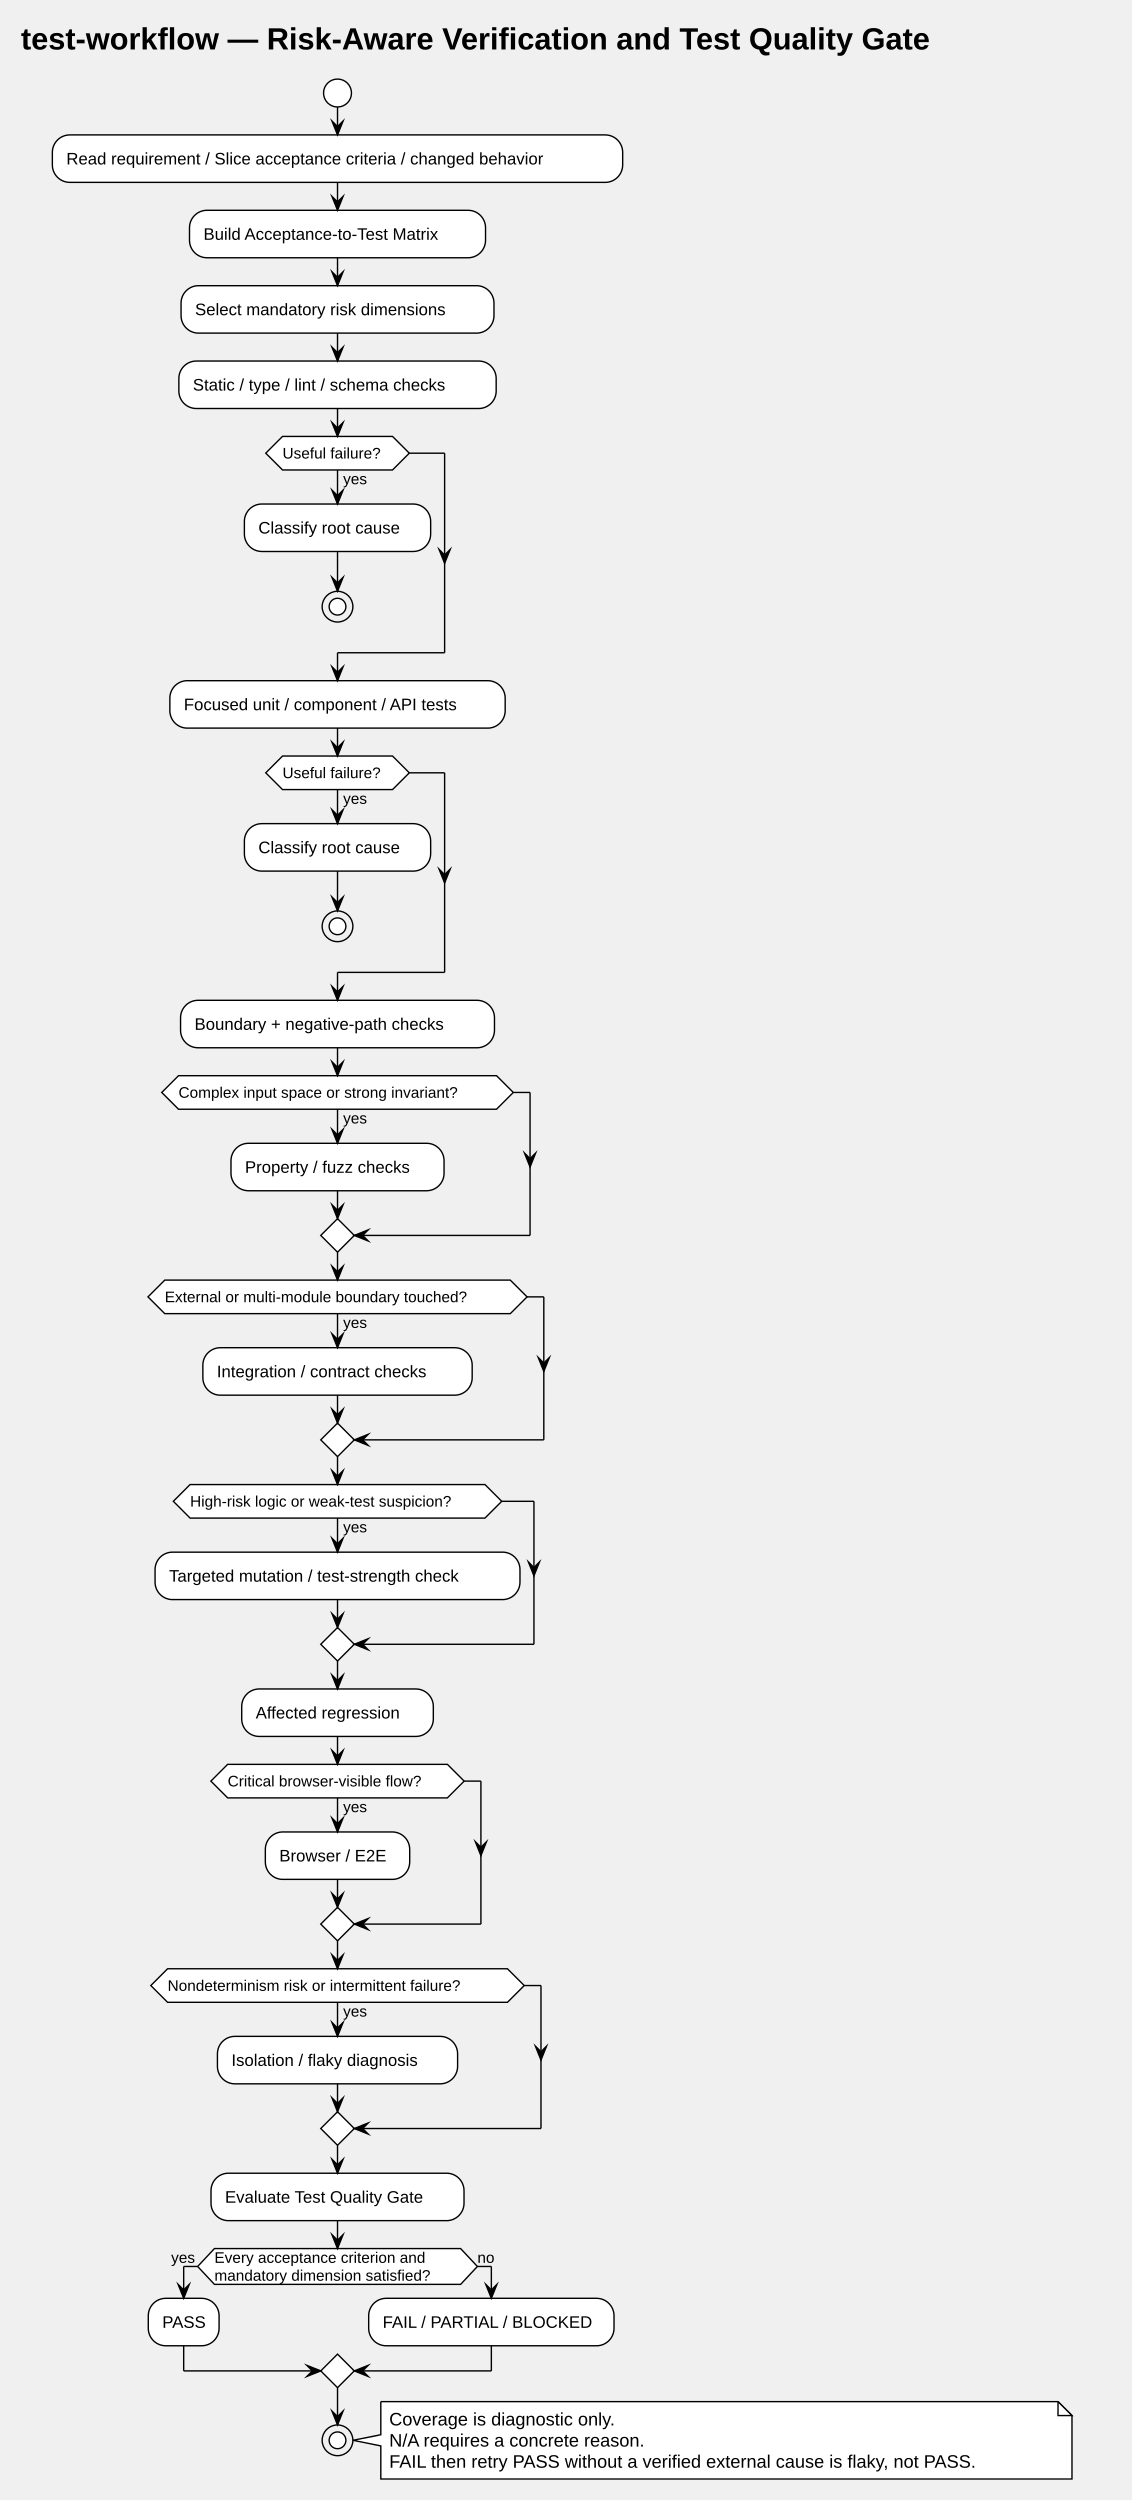
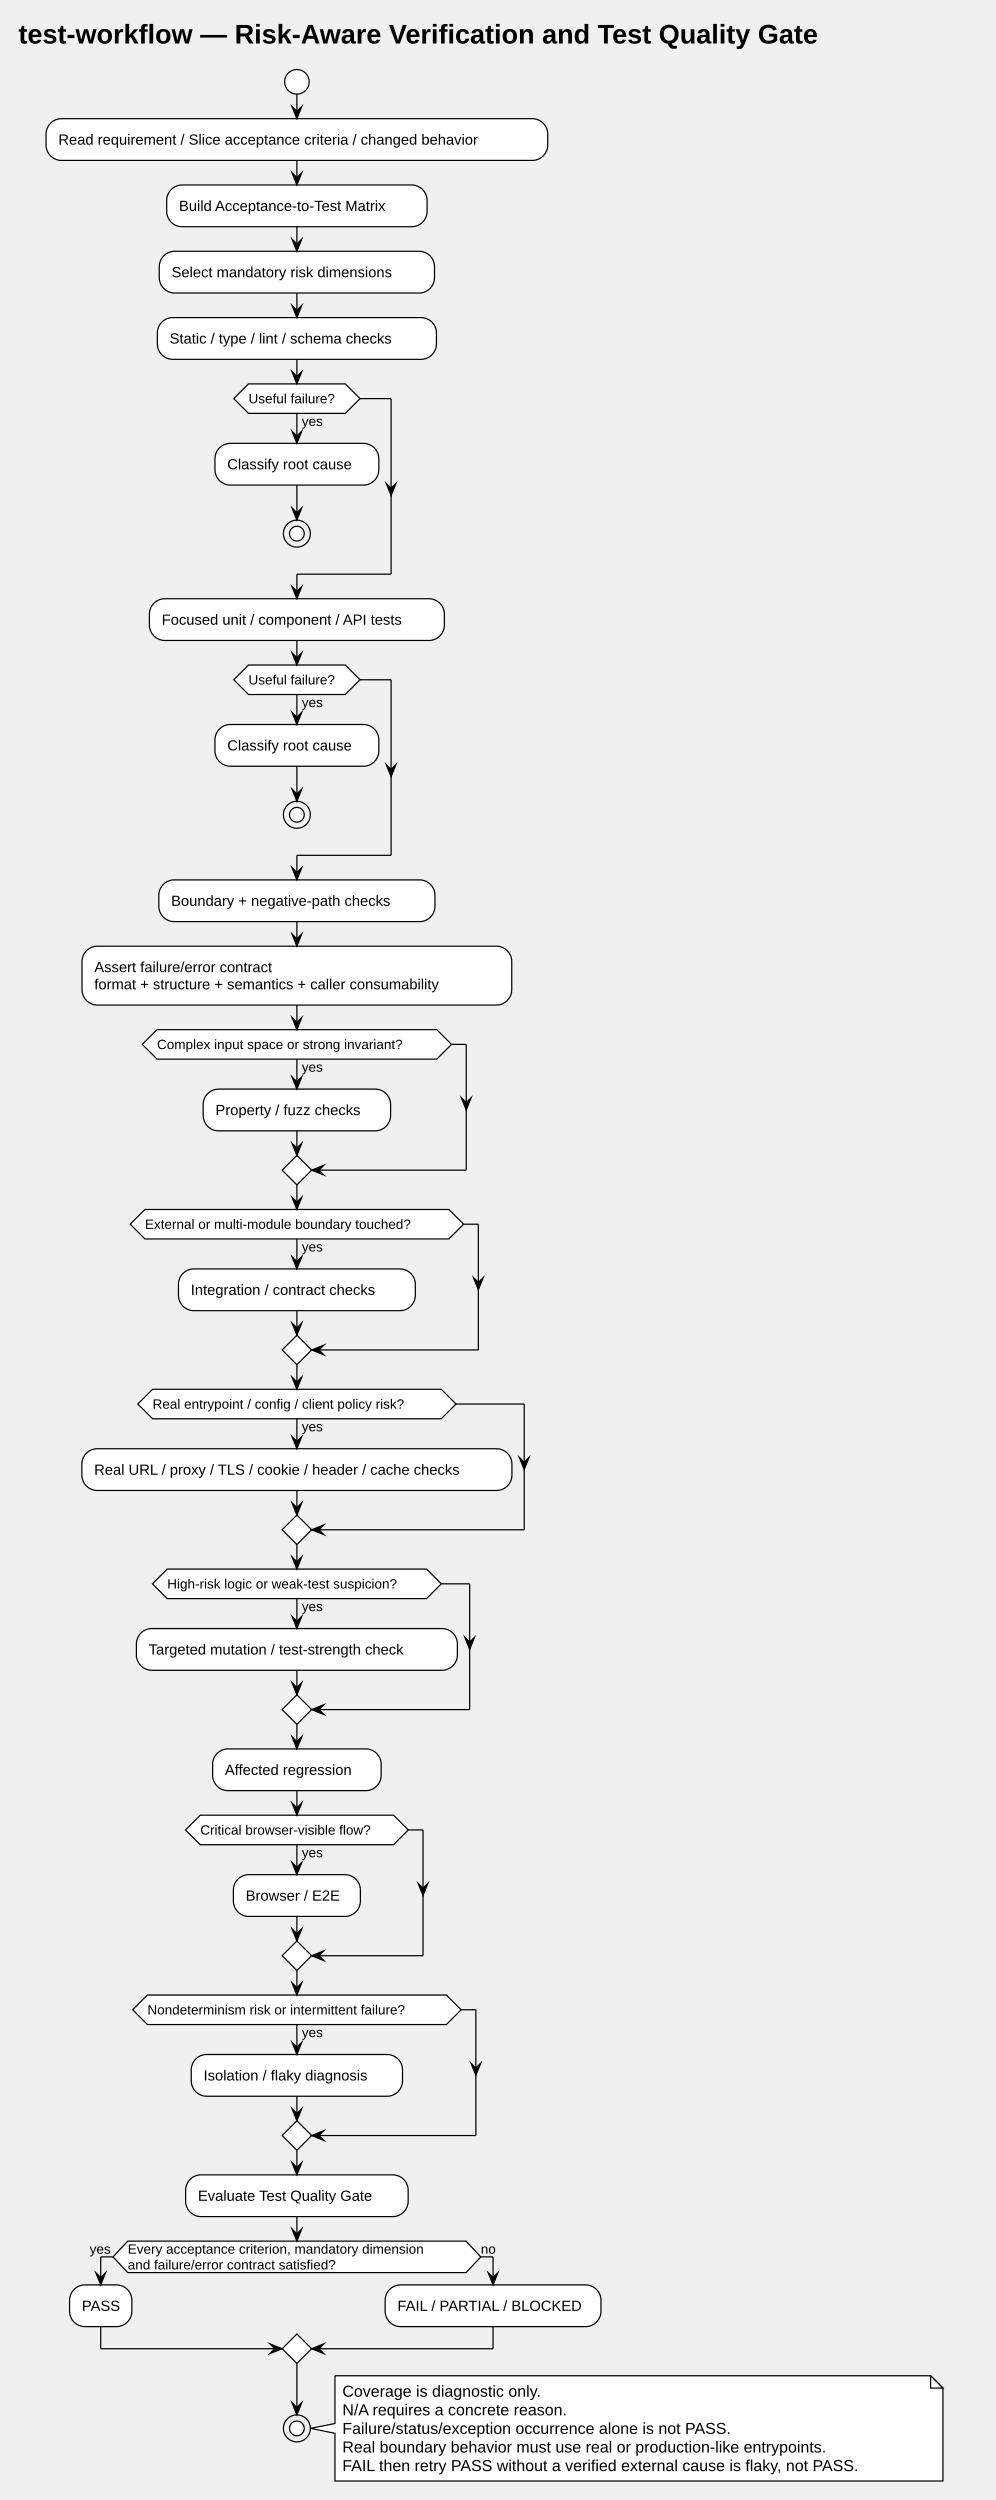
- <svg xmlns="http://www.w3.org/2000/svg" contentStyleType="text/css" data-diagram-type="ACTIVITY" height="1790px" preserveAspectRatio="none" style="width:810px;height:1790px;background:#FFFFFF;" version="1.1" viewBox="0 0 810 1790" width="810px" zoomAndPan="magnify">
+ <svg xmlns="http://www.w3.org/2000/svg" contentStyleType="text/css" data-diagram-type="ACTIVITY" height="2035px" preserveAspectRatio="none" style="width:810px;height:2035px;background:#FFFFFF;" version="1.1" viewBox="0 0 810 2035" width="810px" zoomAndPan="magnify">
  <defs />
  <g>
    <g class="title" data-source-line="5">
      <text fill="#000000" font-family="Arial" font-size="22" font-weight="700" lengthAdjust="spacing" textLength="778.024" x="15" y="35.421">test-workflow — Risk-Aware Verification and Test Quality Gate</text>
    </g>
    <ellipse cx="241.663" cy="66.609" fill="#FFFFFF" rx="10" ry="10" style="stroke:#000000;stroke-width:1;" />
    <rect fill="#FFFFFF" height="33.969" rx="12.5" ry="12.5" style="stroke:#000000;stroke-width:1;" width="408.348" x="37.489" y="96.609" />
    <text fill="#000000" font-family="Arial" font-size="12" lengthAdjust="spacing" textLength="388.348" x="47.489" y="117.748">Read requirement / Slice acceptance criteria / changed behavior</text>
    <rect fill="#FFFFFF" height="33.969" rx="12.5" ry="12.5" style="stroke:#000000;stroke-width:1;" width="211.959" x="135.684" y="150.578" />
    <text fill="#000000" font-family="Arial" font-size="12" lengthAdjust="spacing" textLength="191.959" x="145.684" y="171.717">Build Acceptance-to-Test Matrix</text>
    <rect fill="#FFFFFF" height="33.969" rx="12.5" ry="12.5" style="stroke:#000000;stroke-width:1;" width="224.047" x="129.64" y="204.547" />
    <text fill="#000000" font-family="Arial" font-size="12" lengthAdjust="spacing" textLength="204.047" x="139.64" y="225.685">Select mandatory risk dimensions</text>
    <rect fill="#FFFFFF" height="33.969" rx="12.5" ry="12.5" style="stroke:#000000;stroke-width:1;" width="227.193" x="128.067" y="258.516" />
    <text fill="#000000" font-family="Arial" font-size="12" lengthAdjust="spacing" textLength="207.193" x="138.067" y="279.654">Static / type / lint / schema checks</text>
    <rect fill="#FFFFFF" height="33.969" rx="12.5" ry="12.5" style="stroke:#000000;stroke-width:1;" width="133.373" x="174.977" y="360.887" />
    <text fill="#000000" font-family="Arial" font-size="12" lengthAdjust="spacing" textLength="113.373" x="184.977" y="382.025">Classify root cause</text>
    <ellipse cx="241.663" cy="434.371" fill="none" rx="11" ry="11" style="stroke:#000000;stroke-width:1;" />
    <ellipse cx="241.663" cy="434.371" fill="#FFFFFF" rx="6" ry="6" style="stroke:#000000;stroke-width:1;" />
    <polygon fill="#FFFFFF" points="202.277,312.484,281.05,312.484,293.05,324.484,281.05,336.484,202.277,336.484,190.277,324.484,202.277,312.484" style="stroke:#000000;stroke-width:1;stroke-linejoin:miter;stroke-miterlimit:10;" />
    <text fill="#000000" font-family="Arial" font-size="11" lengthAdjust="spacing" textLength="19.008" x="245.663" y="346.695">yes</text>
    <text fill="#000000" font-family="Arial" font-size="11" lengthAdjust="spacing" textLength="78.772" x="202.277" y="328.293">Useful failure?</text>
    <rect fill="#FFFFFF" height="33.969" rx="12.5" ry="12.5" style="stroke:#000000;stroke-width:1;" width="240.09" x="121.618" y="487.371" />
    <text fill="#000000" font-family="Arial" font-size="12" lengthAdjust="spacing" textLength="220.09" x="131.618" y="508.51">Focused unit / component / API tests</text>
    <rect fill="#FFFFFF" height="33.969" rx="12.5" ry="12.5" style="stroke:#000000;stroke-width:1;" width="133.373" x="174.977" y="589.742" />
    <text fill="#000000" font-family="Arial" font-size="12" lengthAdjust="spacing" textLength="113.373" x="184.977" y="610.881">Classify root cause</text>
    <ellipse cx="241.663" cy="663.227" fill="none" rx="11" ry="11" style="stroke:#000000;stroke-width:1;" />
    <ellipse cx="241.663" cy="663.227" fill="#FFFFFF" rx="6" ry="6" style="stroke:#000000;stroke-width:1;" />
    <polygon fill="#FFFFFF" points="202.277,541.34,281.05,541.34,293.05,553.34,281.05,565.34,202.277,565.34,190.277,553.34,202.277,541.34" style="stroke:#000000;stroke-width:1;stroke-linejoin:miter;stroke-miterlimit:10;" />
    <text fill="#000000" font-family="Arial" font-size="11" lengthAdjust="spacing" textLength="19.008" x="245.663" y="575.55">yes</text>
    <text fill="#000000" font-family="Arial" font-size="11" lengthAdjust="spacing" textLength="78.772" x="202.277" y="557.148">Useful failure?</text>
    <rect fill="#FFFFFF" height="33.969" rx="12.5" ry="12.5" style="stroke:#000000;stroke-width:1;" width="224.768" x="129.28" y="716.227" />
    <text fill="#000000" font-family="Arial" font-size="12" lengthAdjust="spacing" textLength="204.768" x="139.28" y="737.365">Boundary + negative-path checks</text>
-     <rect fill="#FFFFFF" height="33.969" rx="12.5" ry="12.5" style="stroke:#000000;stroke-width:1;" width="152.551" x="165.388" y="818.598" />
-     <text fill="#000000" font-family="Arial" font-size="12" lengthAdjust="spacing" textLength="132.551" x="175.388" y="839.736">Property / fuzz checks</text>
-     <polygon fill="#FFFFFF" points="127.807,770.195,355.52,770.195,367.52,782.195,355.52,794.195,127.807,794.195,115.807,782.195,127.807,770.195" style="stroke:#000000;stroke-width:1;stroke-linejoin:miter;stroke-miterlimit:10;" />
-     <text fill="#000000" font-family="Arial" font-size="11" lengthAdjust="spacing" textLength="19.008" x="245.663" y="804.406">yes</text>
-     <text fill="#000000" font-family="Arial" font-size="11" lengthAdjust="spacing" textLength="227.713" x="127.807" y="786.003">Complex input space or strong invariant?</text>
-     <polygon fill="#FFFFFF" points="241.663,872.566,253.663,884.566,241.663,896.566,229.663,884.566,241.663,872.566" style="stroke:#000000;stroke-width:1;stroke-linejoin:miter;stroke-miterlimit:10;" />
-     <rect fill="#FFFFFF" height="33.969" rx="12.5" ry="12.5" style="stroke:#000000;stroke-width:1;" width="192.834" x="145.246" y="964.969" />
-     <text fill="#000000" font-family="Arial" font-size="12" lengthAdjust="spacing" textLength="172.834" x="155.246" y="986.107">Integration / contract checks</text>
-     <polygon fill="#FFFFFF" points="117.959,916.566,365.368,916.566,377.368,928.566,365.368,940.566,117.959,940.566,105.959,928.566,117.959,916.566" style="stroke:#000000;stroke-width:1;stroke-linejoin:miter;stroke-miterlimit:10;" />
-     <text fill="#000000" font-family="Arial" font-size="11" lengthAdjust="spacing" textLength="19.008" x="245.663" y="950.777">yes</text>
-     <text fill="#000000" font-family="Arial" font-size="11" lengthAdjust="spacing" textLength="247.409" x="117.959" y="932.375">External or multi-module boundary touched?</text>
-     <polygon fill="#FFFFFF" points="241.663,1018.938,253.663,1030.938,241.663,1042.938,229.663,1030.938,241.663,1018.938" style="stroke:#000000;stroke-width:1;stroke-linejoin:miter;stroke-miterlimit:10;" />
-     <rect fill="#FFFFFF" height="33.969" rx="12.5" ry="12.5" style="stroke:#000000;stroke-width:1;" width="261.277" x="111.025" y="1111.34" />
-     <text fill="#000000" font-family="Arial" font-size="12" lengthAdjust="spacing" textLength="241.277" x="121.025" y="1132.478">Targeted mutation / test-strength check</text>
-     <polygon fill="#FFFFFF" points="136.1,1062.938,347.227,1062.938,359.227,1074.938,347.227,1086.938,136.1,1086.938,124.1,1074.938,136.1,1062.938" style="stroke:#000000;stroke-width:1;stroke-linejoin:miter;stroke-miterlimit:10;" />
-     <text fill="#000000" font-family="Arial" font-size="11" lengthAdjust="spacing" textLength="19.008" x="245.663" y="1097.148">yes</text>
-     <text fill="#000000" font-family="Arial" font-size="11" lengthAdjust="spacing" textLength="211.127" x="136.1" y="1078.746">High-risk logic or weak-test suspicion?</text>
-     <polygon fill="#FFFFFF" points="241.663,1165.309,253.663,1177.309,241.663,1189.309,229.663,1177.309,241.663,1165.309" style="stroke:#000000;stroke-width:1;stroke-linejoin:miter;stroke-miterlimit:10;" />
-     <rect fill="#FFFFFF" height="33.969" rx="12.5" ry="12.5" style="stroke:#000000;stroke-width:1;" width="137.193" x="173.067" y="1209.309" />
-     <text fill="#000000" font-family="Arial" font-size="12" lengthAdjust="spacing" textLength="117.193" x="183.067" y="1230.447">Affected regression</text>
-     <rect fill="#FFFFFF" height="33.969" rx="12.5" ry="12.5" style="stroke:#000000;stroke-width:1;" width="103.361" x="189.983" y="1311.68" />
-     <text fill="#000000" font-family="Arial" font-size="12" lengthAdjust="spacing" textLength="83.361" x="199.983" y="1332.818">Browser / E2E</text>
-     <polygon fill="#FFFFFF" points="162.993,1263.277,320.334,1263.277,332.334,1275.277,320.334,1287.277,162.993,1287.277,150.993,1275.277,162.993,1263.277" style="stroke:#000000;stroke-width:1;stroke-linejoin:miter;stroke-miterlimit:10;" />
-     <text fill="#000000" font-family="Arial" font-size="11" lengthAdjust="spacing" textLength="19.008" x="245.663" y="1297.488">yes</text>
-     <text fill="#000000" font-family="Arial" font-size="11" lengthAdjust="spacing" textLength="157.341" x="162.993" y="1279.085">Critical browser-visible flow?</text>
-     <polygon fill="#FFFFFF" points="241.663,1365.648,253.663,1377.648,241.663,1389.648,229.663,1377.648,241.663,1365.648" style="stroke:#000000;stroke-width:1;stroke-linejoin:miter;stroke-miterlimit:10;" />
-     <rect fill="#FFFFFF" height="33.969" rx="12.5" ry="12.5" style="stroke:#000000;stroke-width:1;" width="171.963" x="155.682" y="1458.051" />
-     <text fill="#000000" font-family="Arial" font-size="12" lengthAdjust="spacing" textLength="151.963" x="165.682" y="1479.189">Isolation / flaky diagnosis</text>
-     <polygon fill="#FFFFFF" points="119.987,1409.648,363.34,1409.648,375.34,1421.648,363.34,1433.648,119.987,1433.648,107.987,1421.648,119.987,1409.648" style="stroke:#000000;stroke-width:1;stroke-linejoin:miter;stroke-miterlimit:10;" />
-     <text fill="#000000" font-family="Arial" font-size="11" lengthAdjust="spacing" textLength="19.008" x="245.663" y="1443.859">yes</text>
-     <text fill="#000000" font-family="Arial" font-size="11" lengthAdjust="spacing" textLength="243.353" x="119.987" y="1425.457">Nondeterminism risk or intermittent failure?</text>
-     <polygon fill="#FFFFFF" points="241.663,1512.02,253.663,1524.02,241.663,1536.02,229.663,1524.02,241.663,1512.02" style="stroke:#000000;stroke-width:1;stroke-linejoin:miter;stroke-miterlimit:10;" />
-     <rect fill="#FFFFFF" height="33.969" rx="12.5" ry="12.5" style="stroke:#000000;stroke-width:1;" width="181.15" x="151.088" y="1556.02" />
-     <text fill="#000000" font-family="Arial" font-size="12" lengthAdjust="spacing" textLength="161.15" x="161.088" y="1577.158">Evaluate Test Quality Gate</text>
-     <polygon fill="#FFFFFF" points="153.518,1609.988,329.808,1609.988,341.808,1622.793,329.808,1635.598,153.518,1635.598,141.518,1622.793,153.518,1609.988" style="stroke:#000000;stroke-width:1;stroke-linejoin:miter;stroke-miterlimit:10;" />
-     <text fill="#000000" font-family="Arial" font-size="11" lengthAdjust="spacing" textLength="171.859" x="153.518" y="1620.199">Every acceptance criterion and</text>
-     <text fill="#000000" font-family="Arial" font-size="11" lengthAdjust="spacing" textLength="176.29" x="153.518" y="1633.003">mandatory dimension satisfied?</text>
-     <text fill="#000000" font-family="Arial" font-size="11" lengthAdjust="spacing" textLength="19.008" x="122.51" y="1620.199">yes</text>
-     <text fill="#000000" font-family="Arial" font-size="11" lengthAdjust="spacing" textLength="13.702" x="341.808" y="1620.199">no</text>
-     <rect fill="#FFFFFF" height="33.969" rx="12.5" ry="12.5" style="stroke:#000000;stroke-width:1;" width="50.68" x="106.178" y="1645.598" />
-     <text fill="#000000" font-family="Arial" font-size="12" lengthAdjust="spacing" textLength="30.68" x="116.178" y="1666.736">PASS</text>
-     <rect fill="#FFFFFF" height="33.969" rx="12.5" ry="12.5" style="stroke:#000000;stroke-width:1;" width="175.66" x="263.978" y="1645.598" />
-     <text fill="#000000" font-family="Arial" font-size="12" lengthAdjust="spacing" textLength="155.66" x="273.978" y="1666.736">FAIL / PARTIAL / BLOCKED</text>
-     <polygon fill="#FFFFFF" points="241.663,1685.566,253.663,1697.566,241.663,1709.566,229.663,1697.566,241.663,1685.566" style="stroke:#000000;stroke-width:1;stroke-linejoin:miter;stroke-miterlimit:10;" />
-     <path d="M272.663,1719.566 L272.663,1743.266 L252.663,1747.266 L272.663,1751.266 L272.663,1774.965 A0,0 0 0 0 272.663,1774.965 L767.535,1774.965 A0,0 0 0 0 767.535,1774.965 L767.535,1729.566 L757.535,1719.566 L272.663,1719.566 A0,0 0 0 0 272.663,1719.566" fill="#FFFFFF" style="stroke:#000000;stroke-width:1;" />
-     <path d="M757.535,1719.566 L757.535,1729.566 L767.535,1729.566 L757.535,1719.566" fill="#FFFFFF" style="stroke:#000000;stroke-width:1;" />
-     <text fill="#000000" font-family="Arial" font-size="13" lengthAdjust="spacing" textLength="183.6" x="278.663" y="1736.633">Coverage is diagnostic only.</text>
-     <text fill="#000000" font-family="Arial" font-size="13" lengthAdjust="spacing" textLength="206.388" x="278.663" y="1751.766">N/A requires a concrete reason.</text>
-     <text fill="#000000" font-family="Arial" font-size="13" lengthAdjust="spacing" textLength="473.872" x="278.663" y="1766.899">FAIL then retry PASS without a verified external cause is flaky, not PASS.</text>
-     <ellipse cx="241.663" cy="1747.266" fill="none" rx="11" ry="11" style="stroke:#000000;stroke-width:1;" />
-     <ellipse cx="241.663" cy="1747.266" fill="#FFFFFF" rx="6" ry="6" style="stroke:#000000;stroke-width:1;" />
+     <rect fill="#FFFFFF" height="47.938" rx="12.5" ry="12.5" style="stroke:#000000;stroke-width:1;" width="349.812" x="66.757" y="770.195" />
+     <text fill="#000000" font-family="Arial" font-size="12" lengthAdjust="spacing" textLength="166.94" x="76.757" y="791.334">Assert failure/error contract</text>
+     <text fill="#000000" font-family="Arial" font-size="12" lengthAdjust="spacing" textLength="329.812" x="76.757" y="805.303">format + structure + semantics + caller consumability</text>
+     <rect fill="#FFFFFF" height="33.969" rx="12.5" ry="12.5" style="stroke:#000000;stroke-width:1;" width="152.551" x="165.388" y="886.535" />
+     <text fill="#000000" font-family="Arial" font-size="12" lengthAdjust="spacing" textLength="132.551" x="175.388" y="907.674">Property / fuzz checks</text>
+     <polygon fill="#FFFFFF" points="127.807,838.133,355.52,838.133,367.52,850.133,355.52,862.133,127.807,862.133,115.807,850.133,127.807,838.133" style="stroke:#000000;stroke-width:1;stroke-linejoin:miter;stroke-miterlimit:10;" />
+     <text fill="#000000" font-family="Arial" font-size="11" lengthAdjust="spacing" textLength="19.008" x="245.663" y="872.343">yes</text>
+     <text fill="#000000" font-family="Arial" font-size="11" lengthAdjust="spacing" textLength="227.713" x="127.807" y="853.941">Complex input space or strong invariant?</text>
+     <polygon fill="#FFFFFF" points="241.663,940.504,253.663,952.504,241.663,964.504,229.663,952.504,241.663,940.504" style="stroke:#000000;stroke-width:1;stroke-linejoin:miter;stroke-miterlimit:10;" />
+     <rect fill="#FFFFFF" height="33.969" rx="12.5" ry="12.5" style="stroke:#000000;stroke-width:1;" width="192.834" x="145.246" y="1032.906" />
+     <text fill="#000000" font-family="Arial" font-size="12" lengthAdjust="spacing" textLength="172.834" x="155.246" y="1054.045">Integration / contract checks</text>
+     <polygon fill="#FFFFFF" points="117.959,984.504,365.368,984.504,377.368,996.504,365.368,1008.504,117.959,1008.504,105.959,996.504,117.959,984.504" style="stroke:#000000;stroke-width:1;stroke-linejoin:miter;stroke-miterlimit:10;" />
+     <text fill="#000000" font-family="Arial" font-size="11" lengthAdjust="spacing" textLength="19.008" x="245.663" y="1018.714">yes</text>
+     <text fill="#000000" font-family="Arial" font-size="11" lengthAdjust="spacing" textLength="247.409" x="117.959" y="1000.312">External or multi-module boundary touched?</text>
+     <polygon fill="#FFFFFF" points="241.663,1086.875,253.663,1098.875,241.663,1110.875,229.663,1098.875,241.663,1086.875" style="stroke:#000000;stroke-width:1;stroke-linejoin:miter;stroke-miterlimit:10;" />
+     <rect fill="#FFFFFF" height="33.969" rx="12.5" ry="12.5" style="stroke:#000000;stroke-width:1;" width="350.076" x="66.625" y="1179.277" />
+     <text fill="#000000" font-family="Arial" font-size="12" lengthAdjust="spacing" textLength="330.076" x="76.625" y="1200.416">Real URL / proxy / TLS / cookie / header / cache checks</text>
+     <polygon fill="#FFFFFF" points="124.16,1130.875,359.167,1130.875,371.167,1142.875,359.167,1154.875,124.16,1154.875,112.16,1142.875,124.16,1130.875" style="stroke:#000000;stroke-width:1;stroke-linejoin:miter;stroke-miterlimit:10;" />
+     <text fill="#000000" font-family="Arial" font-size="11" lengthAdjust="spacing" textLength="19.008" x="245.663" y="1165.085">yes</text>
+     <text fill="#000000" font-family="Arial" font-size="11" lengthAdjust="spacing" textLength="235.007" x="124.16" y="1146.683">Real entrypoint / config / client policy risk?</text>
+     <polygon fill="#FFFFFF" points="241.663,1233.246,253.663,1245.246,241.663,1257.246,229.663,1245.246,241.663,1233.246" style="stroke:#000000;stroke-width:1;stroke-linejoin:miter;stroke-miterlimit:10;" />
+     <rect fill="#FFFFFF" height="33.969" rx="12.5" ry="12.5" style="stroke:#000000;stroke-width:1;" width="261.277" x="111.025" y="1325.648" />
+     <text fill="#000000" font-family="Arial" font-size="12" lengthAdjust="spacing" textLength="241.277" x="121.025" y="1346.787">Targeted mutation / test-strength check</text>
+     <polygon fill="#FFFFFF" points="136.1,1277.246,347.227,1277.246,359.227,1289.246,347.227,1301.246,136.1,1301.246,124.1,1289.246,136.1,1277.246" style="stroke:#000000;stroke-width:1;stroke-linejoin:miter;stroke-miterlimit:10;" />
+     <text fill="#000000" font-family="Arial" font-size="11" lengthAdjust="spacing" textLength="19.008" x="245.663" y="1311.457">yes</text>
+     <text fill="#000000" font-family="Arial" font-size="11" lengthAdjust="spacing" textLength="211.127" x="136.1" y="1293.054">High-risk logic or weak-test suspicion?</text>
+     <polygon fill="#FFFFFF" points="241.663,1379.617,253.663,1391.617,241.663,1403.617,229.663,1391.617,241.663,1379.617" style="stroke:#000000;stroke-width:1;stroke-linejoin:miter;stroke-miterlimit:10;" />
+     <rect fill="#FFFFFF" height="33.969" rx="12.5" ry="12.5" style="stroke:#000000;stroke-width:1;" width="137.193" x="173.067" y="1423.617" />
+     <text fill="#000000" font-family="Arial" font-size="12" lengthAdjust="spacing" textLength="117.193" x="183.067" y="1444.756">Affected regression</text>
+     <rect fill="#FFFFFF" height="33.969" rx="12.5" ry="12.5" style="stroke:#000000;stroke-width:1;" width="103.361" x="189.983" y="1525.988" />
+     <text fill="#000000" font-family="Arial" font-size="12" lengthAdjust="spacing" textLength="83.361" x="199.983" y="1547.127">Browser / E2E</text>
+     <polygon fill="#FFFFFF" points="162.993,1477.586,320.334,1477.586,332.334,1489.586,320.334,1501.586,162.993,1501.586,150.993,1489.586,162.993,1477.586" style="stroke:#000000;stroke-width:1;stroke-linejoin:miter;stroke-miterlimit:10;" />
+     <text fill="#000000" font-family="Arial" font-size="11" lengthAdjust="spacing" textLength="19.008" x="245.663" y="1511.796">yes</text>
+     <text fill="#000000" font-family="Arial" font-size="11" lengthAdjust="spacing" textLength="157.341" x="162.993" y="1493.394">Critical browser-visible flow?</text>
+     <polygon fill="#FFFFFF" points="241.663,1579.957,253.663,1591.957,241.663,1603.957,229.663,1591.957,241.663,1579.957" style="stroke:#000000;stroke-width:1;stroke-linejoin:miter;stroke-miterlimit:10;" />
+     <rect fill="#FFFFFF" height="33.969" rx="12.5" ry="12.5" style="stroke:#000000;stroke-width:1;" width="171.963" x="155.682" y="1672.359" />
+     <text fill="#000000" font-family="Arial" font-size="12" lengthAdjust="spacing" textLength="151.963" x="165.682" y="1693.498">Isolation / flaky diagnosis</text>
+     <polygon fill="#FFFFFF" points="119.987,1623.957,363.34,1623.957,375.34,1635.957,363.34,1647.957,119.987,1647.957,107.987,1635.957,119.987,1623.957" style="stroke:#000000;stroke-width:1;stroke-linejoin:miter;stroke-miterlimit:10;" />
+     <text fill="#000000" font-family="Arial" font-size="11" lengthAdjust="spacing" textLength="19.008" x="245.663" y="1658.168">yes</text>
+     <text fill="#000000" font-family="Arial" font-size="11" lengthAdjust="spacing" textLength="243.353" x="119.987" y="1639.765">Nondeterminism risk or intermittent failure?</text>
+     <polygon fill="#FFFFFF" points="241.663,1726.328,253.663,1738.328,241.663,1750.328,229.663,1738.328,241.663,1726.328" style="stroke:#000000;stroke-width:1;stroke-linejoin:miter;stroke-miterlimit:10;" />
+     <rect fill="#FFFFFF" height="33.969" rx="12.5" ry="12.5" style="stroke:#000000;stroke-width:1;" width="181.15" x="151.088" y="1770.328" />
+     <text fill="#000000" font-family="Arial" font-size="12" lengthAdjust="spacing" textLength="161.15" x="161.088" y="1791.467">Evaluate Test Quality Gate</text>
+     <polygon fill="#FFFFFF" points="103.981,1824.297,379.346,1824.297,391.346,1837.102,379.346,1849.906,103.981,1849.906,91.981,1837.102,103.981,1824.297" style="stroke:#000000;stroke-width:1;stroke-linejoin:miter;stroke-miterlimit:10;" />
+     <text fill="#000000" font-family="Arial" font-size="11" lengthAdjust="spacing" textLength="275.365" x="103.981" y="1834.507">Every acceptance criterion, mandatory dimension</text>
+     <text fill="#000000" font-family="Arial" font-size="11" lengthAdjust="spacing" textLength="194.718" x="103.981" y="1847.312">and failure/error contract satisfied?</text>
+     <text fill="#000000" font-family="Arial" font-size="11" lengthAdjust="spacing" textLength="19.008" x="72.972" y="1834.507">yes</text>
+     <text fill="#000000" font-family="Arial" font-size="11" lengthAdjust="spacing" textLength="13.702" x="391.346" y="1834.507">no</text>
+     <rect fill="#FFFFFF" height="33.969" rx="12.5" ry="12.5" style="stroke:#000000;stroke-width:1;" width="50.68" x="56.641" y="1859.906" />
+     <text fill="#000000" font-family="Arial" font-size="12" lengthAdjust="spacing" textLength="30.68" x="66.641" y="1881.045">PASS</text>
+     <rect fill="#FFFFFF" height="33.969" rx="12.5" ry="12.5" style="stroke:#000000;stroke-width:1;" width="175.66" x="313.516" y="1859.906" />
+     <text fill="#000000" font-family="Arial" font-size="12" lengthAdjust="spacing" textLength="155.66" x="323.516" y="1881.045">FAIL / PARTIAL / BLOCKED</text>
+     <polygon fill="#FFFFFF" points="241.663,1899.875,253.663,1911.875,241.663,1923.875,229.663,1911.875,241.663,1899.875" style="stroke:#000000;stroke-width:1;stroke-linejoin:miter;stroke-miterlimit:10;" />
+     <path d="M272.663,1933.875 L272.663,1972.707 L252.663,1976.707 L272.663,1980.707 L272.663,2019.539 A0,0 0 0 0 272.663,2019.539 L767.535,2019.539 A0,0 0 0 0 767.535,2019.539 L767.535,1943.875 L757.535,1933.875 L272.663,1933.875 A0,0 0 0 0 272.663,1933.875" fill="#FFFFFF" style="stroke:#000000;stroke-width:1;" />
+     <path d="M757.535,1933.875 L757.535,1943.875 L767.535,1943.875 L757.535,1933.875" fill="#FFFFFF" style="stroke:#000000;stroke-width:1;" />
+     <text fill="#000000" font-family="Arial" font-size="13" lengthAdjust="spacing" textLength="183.6" x="278.663" y="1950.942">Coverage is diagnostic only.</text>
+     <text fill="#000000" font-family="Arial" font-size="13" lengthAdjust="spacing" textLength="206.388" x="278.663" y="1966.075">N/A requires a concrete reason.</text>
+     <text fill="#000000" font-family="Arial" font-size="13" lengthAdjust="spacing" textLength="354.98" x="278.663" y="1981.207">Failure/status/exception occurrence alone is not PASS.</text>
+     <text fill="#000000" font-family="Arial" font-size="13" lengthAdjust="spacing" textLength="450.633" x="278.663" y="1996.34">Real boundary behavior must use real or production-like entrypoints.</text>
+     <text fill="#000000" font-family="Arial" font-size="13" lengthAdjust="spacing" textLength="473.872" x="278.663" y="2011.473">FAIL then retry PASS without a verified external cause is flaky, not PASS.</text>
+     <ellipse cx="241.663" cy="1976.707" fill="none" rx="11" ry="11" style="stroke:#000000;stroke-width:1;" />
+     <ellipse cx="241.663" cy="1976.707" fill="#FFFFFF" rx="6" ry="6" style="stroke:#000000;stroke-width:1;" />
    <line style="stroke:#000000;stroke-width:1;" x1="241.663" x2="241.663" y1="76.609" y2="96.609" />
    <polygon fill="#000000" points="237.663,86.609,241.663,96.609,245.663,86.609,241.663,90.609" style="stroke:#000000;stroke-width:1;stroke-linejoin:miter;stroke-miterlimit:10;" />
    <line style="stroke:#000000;stroke-width:1;" x1="241.663" x2="241.663" y1="130.578" y2="150.578" />
    <polygon fill="#000000" points="237.663,140.578,241.663,150.578,245.663,140.578,241.663,144.578" style="stroke:#000000;stroke-width:1;stroke-linejoin:miter;stroke-miterlimit:10;" />
    <line style="stroke:#000000;stroke-width:1;" x1="241.663" x2="241.663" y1="184.547" y2="204.547" />
    <polygon fill="#000000" points="237.663,194.547,241.663,204.547,245.663,194.547,241.663,198.547" style="stroke:#000000;stroke-width:1;stroke-linejoin:miter;stroke-miterlimit:10;" />
    <line style="stroke:#000000;stroke-width:1;" x1="241.663" x2="241.663" y1="238.516" y2="258.516" />
    <polygon fill="#000000" points="237.663,248.516,241.663,258.516,245.663,248.516,241.663,252.516" style="stroke:#000000;stroke-width:1;stroke-linejoin:miter;stroke-miterlimit:10;" />
    <line style="stroke:#000000;stroke-width:1;" x1="241.663" x2="241.663" y1="394.856" y2="423.371" />
    <polygon fill="#000000" points="237.663,413.371,241.663,423.371,245.663,413.371,241.663,417.371" style="stroke:#000000;stroke-width:1;stroke-linejoin:miter;stroke-miterlimit:10;" />
    <line style="stroke:#000000;stroke-width:1;" x1="241.663" x2="241.663" y1="336.484" y2="360.887" />
    <polygon fill="#000000" points="237.663,350.887,241.663,360.887,245.663,350.887,241.663,354.887" style="stroke:#000000;stroke-width:1;stroke-linejoin:miter;stroke-miterlimit:10;" />
    <line style="stroke:#000000;stroke-width:1;" x1="293.05" x2="318.35" y1="324.484" y2="324.484" />
    <polygon fill="#000000" points="314.35,393.371,318.35,403.371,322.35,393.371,318.35,397.371" style="stroke:#000000;stroke-width:1;stroke-linejoin:miter;stroke-miterlimit:10;" />
    <line style="stroke:#000000;stroke-width:1;" x1="318.35" x2="318.35" y1="324.484" y2="467.371" />
    <line style="stroke:#000000;stroke-width:1;" x1="318.35" x2="241.663" y1="467.371" y2="467.371" />
    <line style="stroke:#000000;stroke-width:1;" x1="241.663" x2="241.663" y1="467.371" y2="487.371" />
    <polygon fill="#000000" points="237.663,477.371,241.663,487.371,245.663,477.371,241.663,481.371" style="stroke:#000000;stroke-width:1;stroke-linejoin:miter;stroke-miterlimit:10;" />
    <line style="stroke:#000000;stroke-width:1;" x1="241.663" x2="241.663" y1="292.484" y2="312.484" />
    <polygon fill="#000000" points="237.663,302.484,241.663,312.484,245.663,302.484,241.663,306.484" style="stroke:#000000;stroke-width:1;stroke-linejoin:miter;stroke-miterlimit:10;" />
    <line style="stroke:#000000;stroke-width:1;" x1="241.663" x2="241.663" y1="623.711" y2="652.227" />
    <polygon fill="#000000" points="237.663,642.227,241.663,652.227,245.663,642.227,241.663,646.227" style="stroke:#000000;stroke-width:1;stroke-linejoin:miter;stroke-miterlimit:10;" />
    <line style="stroke:#000000;stroke-width:1;" x1="241.663" x2="241.663" y1="565.34" y2="589.742" />
    <polygon fill="#000000" points="237.663,579.742,241.663,589.742,245.663,579.742,241.663,583.742" style="stroke:#000000;stroke-width:1;stroke-linejoin:miter;stroke-miterlimit:10;" />
    <line style="stroke:#000000;stroke-width:1;" x1="293.05" x2="318.35" y1="553.34" y2="553.34" />
    <polygon fill="#000000" points="314.35,622.227,318.35,632.227,322.35,622.227,318.35,626.227" style="stroke:#000000;stroke-width:1;stroke-linejoin:miter;stroke-miterlimit:10;" />
    <line style="stroke:#000000;stroke-width:1;" x1="318.35" x2="318.35" y1="553.34" y2="696.227" />
    <line style="stroke:#000000;stroke-width:1;" x1="318.35" x2="241.663" y1="696.227" y2="696.227" />
    <line style="stroke:#000000;stroke-width:1;" x1="241.663" x2="241.663" y1="696.227" y2="716.227" />
    <polygon fill="#000000" points="237.663,706.227,241.663,716.227,245.663,706.227,241.663,710.227" style="stroke:#000000;stroke-width:1;stroke-linejoin:miter;stroke-miterlimit:10;" />
    <line style="stroke:#000000;stroke-width:1;" x1="241.663" x2="241.663" y1="521.34" y2="541.34" />
    <polygon fill="#000000" points="237.663,531.34,241.663,541.34,245.663,531.34,241.663,535.34" style="stroke:#000000;stroke-width:1;stroke-linejoin:miter;stroke-miterlimit:10;" />
-     <line style="stroke:#000000;stroke-width:1;" x1="241.663" x2="241.663" y1="794.195" y2="818.598" />
-     <polygon fill="#000000" points="237.663,808.598,241.663,818.598,245.663,808.598,241.663,812.598" style="stroke:#000000;stroke-width:1;stroke-linejoin:miter;stroke-miterlimit:10;" />
-     <line style="stroke:#000000;stroke-width:1;" x1="367.52" x2="379.52" y1="782.195" y2="782.195" />
-     <polygon fill="#000000" points="375.52,825.582,379.52,835.582,383.52,825.582,379.52,829.582" style="stroke:#000000;stroke-width:1;stroke-linejoin:miter;stroke-miterlimit:10;" />
-     <line style="stroke:#000000;stroke-width:1;" x1="379.52" x2="379.52" y1="782.195" y2="884.566" />
-     <line style="stroke:#000000;stroke-width:1;" x1="379.52" x2="253.663" y1="884.566" y2="884.566" />
-     <polygon fill="#000000" points="263.663,880.566,253.663,884.566,263.663,888.566,259.663,884.566" style="stroke:#000000;stroke-width:1;stroke-linejoin:miter;stroke-miterlimit:10;" />
-     <line style="stroke:#000000;stroke-width:1;" x1="241.663" x2="241.663" y1="852.566" y2="872.566" />
-     <polygon fill="#000000" points="237.663,862.566,241.663,872.566,245.663,862.566,241.663,866.566" style="stroke:#000000;stroke-width:1;stroke-linejoin:miter;stroke-miterlimit:10;" />
    <line style="stroke:#000000;stroke-width:1;" x1="241.663" x2="241.663" y1="750.195" y2="770.195" />
    <polygon fill="#000000" points="237.663,760.195,241.663,770.195,245.663,760.195,241.663,764.195" style="stroke:#000000;stroke-width:1;stroke-linejoin:miter;stroke-miterlimit:10;" />
-     <line style="stroke:#000000;stroke-width:1;" x1="241.663" x2="241.663" y1="940.566" y2="964.969" />
-     <polygon fill="#000000" points="237.663,954.969,241.663,964.969,245.663,954.969,241.663,958.969" style="stroke:#000000;stroke-width:1;stroke-linejoin:miter;stroke-miterlimit:10;" />
-     <line style="stroke:#000000;stroke-width:1;" x1="377.368" x2="389.368" y1="928.566" y2="928.566" />
-     <polygon fill="#000000" points="385.368,971.953,389.368,981.953,393.368,971.953,389.368,975.953" style="stroke:#000000;stroke-width:1;stroke-linejoin:miter;stroke-miterlimit:10;" />
-     <line style="stroke:#000000;stroke-width:1;" x1="389.368" x2="389.368" y1="928.566" y2="1030.938" />
-     <line style="stroke:#000000;stroke-width:1;" x1="389.368" x2="253.663" y1="1030.938" y2="1030.938" />
-     <polygon fill="#000000" points="263.663,1026.938,253.663,1030.938,263.663,1034.938,259.663,1030.938" style="stroke:#000000;stroke-width:1;stroke-linejoin:miter;stroke-miterlimit:10;" />
-     <line style="stroke:#000000;stroke-width:1;" x1="241.663" x2="241.663" y1="998.938" y2="1018.938" />
-     <polygon fill="#000000" points="237.663,1008.938,241.663,1018.938,245.663,1008.938,241.663,1012.938" style="stroke:#000000;stroke-width:1;stroke-linejoin:miter;stroke-miterlimit:10;" />
-     <line style="stroke:#000000;stroke-width:1;" x1="241.663" x2="241.663" y1="896.566" y2="916.566" />
-     <polygon fill="#000000" points="237.663,906.566,241.663,916.566,245.663,906.566,241.663,910.566" style="stroke:#000000;stroke-width:1;stroke-linejoin:miter;stroke-miterlimit:10;" />
-     <line style="stroke:#000000;stroke-width:1;" x1="241.663" x2="241.663" y1="1086.938" y2="1111.34" />
-     <polygon fill="#000000" points="237.663,1101.34,241.663,1111.34,245.663,1101.34,241.663,1105.34" style="stroke:#000000;stroke-width:1;stroke-linejoin:miter;stroke-miterlimit:10;" />
-     <line style="stroke:#000000;stroke-width:1;" x1="359.227" x2="382.302" y1="1074.938" y2="1074.938" />
-     <polygon fill="#000000" points="378.302,1118.324,382.302,1128.324,386.302,1118.324,382.302,1122.324" style="stroke:#000000;stroke-width:1;stroke-linejoin:miter;stroke-miterlimit:10;" />
-     <line style="stroke:#000000;stroke-width:1;" x1="382.302" x2="382.302" y1="1074.938" y2="1177.309" />
-     <line style="stroke:#000000;stroke-width:1;" x1="382.302" x2="253.663" y1="1177.309" y2="1177.309" />
-     <polygon fill="#000000" points="263.663,1173.309,253.663,1177.309,263.663,1181.309,259.663,1177.309" style="stroke:#000000;stroke-width:1;stroke-linejoin:miter;stroke-miterlimit:10;" />
-     <line style="stroke:#000000;stroke-width:1;" x1="241.663" x2="241.663" y1="1145.309" y2="1165.309" />
-     <polygon fill="#000000" points="237.663,1155.309,241.663,1165.309,245.663,1155.309,241.663,1159.309" style="stroke:#000000;stroke-width:1;stroke-linejoin:miter;stroke-miterlimit:10;" />
-     <line style="stroke:#000000;stroke-width:1;" x1="241.663" x2="241.663" y1="1042.938" y2="1062.938" />
-     <polygon fill="#000000" points="237.663,1052.938,241.663,1062.938,245.663,1052.938,241.663,1056.938" style="stroke:#000000;stroke-width:1;stroke-linejoin:miter;stroke-miterlimit:10;" />
-     <line style="stroke:#000000;stroke-width:1;" x1="241.663" x2="241.663" y1="1189.309" y2="1209.309" />
-     <polygon fill="#000000" points="237.663,1199.309,241.663,1209.309,245.663,1199.309,241.663,1203.309" style="stroke:#000000;stroke-width:1;stroke-linejoin:miter;stroke-miterlimit:10;" />
-     <line style="stroke:#000000;stroke-width:1;" x1="241.663" x2="241.663" y1="1287.277" y2="1311.68" />
-     <polygon fill="#000000" points="237.663,1301.68,241.663,1311.68,245.663,1301.68,241.663,1305.68" style="stroke:#000000;stroke-width:1;stroke-linejoin:miter;stroke-miterlimit:10;" />
-     <line style="stroke:#000000;stroke-width:1;" x1="332.334" x2="344.334" y1="1275.277" y2="1275.277" />
-     <polygon fill="#000000" points="340.334,1318.664,344.334,1328.664,348.334,1318.664,344.334,1322.664" style="stroke:#000000;stroke-width:1;stroke-linejoin:miter;stroke-miterlimit:10;" />
-     <line style="stroke:#000000;stroke-width:1;" x1="344.334" x2="344.334" y1="1275.277" y2="1377.648" />
-     <line style="stroke:#000000;stroke-width:1;" x1="344.334" x2="253.663" y1="1377.648" y2="1377.648" />
-     <polygon fill="#000000" points="263.663,1373.648,253.663,1377.648,263.663,1381.648,259.663,1377.648" style="stroke:#000000;stroke-width:1;stroke-linejoin:miter;stroke-miterlimit:10;" />
-     <line style="stroke:#000000;stroke-width:1;" x1="241.663" x2="241.663" y1="1345.648" y2="1365.648" />
-     <polygon fill="#000000" points="237.663,1355.648,241.663,1365.648,245.663,1355.648,241.663,1359.648" style="stroke:#000000;stroke-width:1;stroke-linejoin:miter;stroke-miterlimit:10;" />
-     <line style="stroke:#000000;stroke-width:1;" x1="241.663" x2="241.663" y1="1243.277" y2="1263.277" />
-     <polygon fill="#000000" points="237.663,1253.277,241.663,1263.277,245.663,1253.277,241.663,1257.277" style="stroke:#000000;stroke-width:1;stroke-linejoin:miter;stroke-miterlimit:10;" />
-     <line style="stroke:#000000;stroke-width:1;" x1="241.663" x2="241.663" y1="1433.648" y2="1458.051" />
-     <polygon fill="#000000" points="237.663,1448.051,241.663,1458.051,245.663,1448.051,241.663,1452.051" style="stroke:#000000;stroke-width:1;stroke-linejoin:miter;stroke-miterlimit:10;" />
-     <line style="stroke:#000000;stroke-width:1;" x1="375.34" x2="387.34" y1="1421.648" y2="1421.648" />
-     <polygon fill="#000000" points="383.34,1465.035,387.34,1475.035,391.34,1465.035,387.34,1469.035" style="stroke:#000000;stroke-width:1;stroke-linejoin:miter;stroke-miterlimit:10;" />
-     <line style="stroke:#000000;stroke-width:1;" x1="387.34" x2="387.34" y1="1421.648" y2="1524.02" />
-     <line style="stroke:#000000;stroke-width:1;" x1="387.34" x2="253.663" y1="1524.02" y2="1524.02" />
-     <polygon fill="#000000" points="263.663,1520.02,253.663,1524.02,263.663,1528.02,259.663,1524.02" style="stroke:#000000;stroke-width:1;stroke-linejoin:miter;stroke-miterlimit:10;" />
-     <line style="stroke:#000000;stroke-width:1;" x1="241.663" x2="241.663" y1="1492.02" y2="1512.02" />
-     <polygon fill="#000000" points="237.663,1502.02,241.663,1512.02,245.663,1502.02,241.663,1506.02" style="stroke:#000000;stroke-width:1;stroke-linejoin:miter;stroke-miterlimit:10;" />
-     <line style="stroke:#000000;stroke-width:1;" x1="241.663" x2="241.663" y1="1389.648" y2="1409.648" />
-     <polygon fill="#000000" points="237.663,1399.648,241.663,1409.648,245.663,1399.648,241.663,1403.648" style="stroke:#000000;stroke-width:1;stroke-linejoin:miter;stroke-miterlimit:10;" />
-     <line style="stroke:#000000;stroke-width:1;" x1="241.663" x2="241.663" y1="1536.02" y2="1556.02" />
-     <polygon fill="#000000" points="237.663,1546.02,241.663,1556.02,245.663,1546.02,241.663,1550.02" style="stroke:#000000;stroke-width:1;stroke-linejoin:miter;stroke-miterlimit:10;" />
-     <line style="stroke:#000000;stroke-width:1;" x1="141.518" x2="131.518" y1="1622.793" y2="1622.793" />
-     <line style="stroke:#000000;stroke-width:1;" x1="131.518" x2="131.518" y1="1622.793" y2="1645.598" />
-     <polygon fill="#000000" points="127.518,1635.598,131.518,1645.598,135.518,1635.598,131.518,1639.598" style="stroke:#000000;stroke-width:1;stroke-linejoin:miter;stroke-miterlimit:10;" />
-     <line style="stroke:#000000;stroke-width:1;" x1="341.808" x2="351.808" y1="1622.793" y2="1622.793" />
-     <line style="stroke:#000000;stroke-width:1;" x1="351.808" x2="351.808" y1="1622.793" y2="1645.598" />
-     <polygon fill="#000000" points="347.808,1635.598,351.808,1645.598,355.808,1635.598,351.808,1639.598" style="stroke:#000000;stroke-width:1;stroke-linejoin:miter;stroke-miterlimit:10;" />
-     <line style="stroke:#000000;stroke-width:1;" x1="131.518" x2="131.518" y1="1679.566" y2="1697.566" />
-     <line style="stroke:#000000;stroke-width:1;" x1="131.518" x2="229.663" y1="1697.566" y2="1697.566" />
-     <polygon fill="#000000" points="219.663,1693.566,229.663,1697.566,219.663,1701.566,223.663,1697.566" style="stroke:#000000;stroke-width:1;stroke-linejoin:miter;stroke-miterlimit:10;" />
-     <line style="stroke:#000000;stroke-width:1;" x1="351.808" x2="351.808" y1="1679.566" y2="1697.566" />
-     <line style="stroke:#000000;stroke-width:1;" x1="351.808" x2="253.663" y1="1697.566" y2="1697.566" />
-     <polygon fill="#000000" points="263.663,1693.566,253.663,1697.566,263.663,1701.566,259.663,1697.566" style="stroke:#000000;stroke-width:1;stroke-linejoin:miter;stroke-miterlimit:10;" />
-     <line style="stroke:#000000;stroke-width:1;" x1="241.663" x2="241.663" y1="1589.988" y2="1609.988" />
-     <polygon fill="#000000" points="237.663,1599.988,241.663,1609.988,245.663,1599.988,241.663,1603.988" style="stroke:#000000;stroke-width:1;stroke-linejoin:miter;stroke-miterlimit:10;" />
-     <line style="stroke:#000000;stroke-width:1;" x1="241.663" x2="241.663" y1="1709.566" y2="1736.266" />
-     <polygon fill="#000000" points="237.663,1726.266,241.663,1736.266,245.663,1726.266,241.663,1730.266" style="stroke:#000000;stroke-width:1;stroke-linejoin:miter;stroke-miterlimit:10;" />
+     <line style="stroke:#000000;stroke-width:1;" x1="241.663" x2="241.663" y1="862.133" y2="886.535" />
+     <polygon fill="#000000" points="237.663,876.535,241.663,886.535,245.663,876.535,241.663,880.535" style="stroke:#000000;stroke-width:1;stroke-linejoin:miter;stroke-miterlimit:10;" />
+     <line style="stroke:#000000;stroke-width:1;" x1="367.52" x2="379.52" y1="850.133" y2="850.133" />
+     <polygon fill="#000000" points="375.52,893.519,379.52,903.519,383.52,893.519,379.52,897.519" style="stroke:#000000;stroke-width:1;stroke-linejoin:miter;stroke-miterlimit:10;" />
+     <line style="stroke:#000000;stroke-width:1;" x1="379.52" x2="379.52" y1="850.133" y2="952.504" />
+     <line style="stroke:#000000;stroke-width:1;" x1="379.52" x2="253.663" y1="952.504" y2="952.504" />
+     <polygon fill="#000000" points="263.663,948.504,253.663,952.504,263.663,956.504,259.663,952.504" style="stroke:#000000;stroke-width:1;stroke-linejoin:miter;stroke-miterlimit:10;" />
+     <line style="stroke:#000000;stroke-width:1;" x1="241.663" x2="241.663" y1="920.504" y2="940.504" />
+     <polygon fill="#000000" points="237.663,930.504,241.663,940.504,245.663,930.504,241.663,934.504" style="stroke:#000000;stroke-width:1;stroke-linejoin:miter;stroke-miterlimit:10;" />
+     <line style="stroke:#000000;stroke-width:1;" x1="241.663" x2="241.663" y1="818.133" y2="838.133" />
+     <polygon fill="#000000" points="237.663,828.133,241.663,838.133,245.663,828.133,241.663,832.133" style="stroke:#000000;stroke-width:1;stroke-linejoin:miter;stroke-miterlimit:10;" />
+     <line style="stroke:#000000;stroke-width:1;" x1="241.663" x2="241.663" y1="1008.504" y2="1032.906" />
+     <polygon fill="#000000" points="237.663,1022.906,241.663,1032.906,245.663,1022.906,241.663,1026.906" style="stroke:#000000;stroke-width:1;stroke-linejoin:miter;stroke-miterlimit:10;" />
+     <line style="stroke:#000000;stroke-width:1;" x1="377.368" x2="389.368" y1="996.504" y2="996.504" />
+     <polygon fill="#000000" points="385.368,1039.891,389.368,1049.891,393.368,1039.891,389.368,1043.891" style="stroke:#000000;stroke-width:1;stroke-linejoin:miter;stroke-miterlimit:10;" />
+     <line style="stroke:#000000;stroke-width:1;" x1="389.368" x2="389.368" y1="996.504" y2="1098.875" />
+     <line style="stroke:#000000;stroke-width:1;" x1="389.368" x2="253.663" y1="1098.875" y2="1098.875" />
+     <polygon fill="#000000" points="263.663,1094.875,253.663,1098.875,263.663,1102.875,259.663,1098.875" style="stroke:#000000;stroke-width:1;stroke-linejoin:miter;stroke-miterlimit:10;" />
+     <line style="stroke:#000000;stroke-width:1;" x1="241.663" x2="241.663" y1="1066.875" y2="1086.875" />
+     <polygon fill="#000000" points="237.663,1076.875,241.663,1086.875,245.663,1076.875,241.663,1080.875" style="stroke:#000000;stroke-width:1;stroke-linejoin:miter;stroke-miterlimit:10;" />
+     <line style="stroke:#000000;stroke-width:1;" x1="241.663" x2="241.663" y1="964.504" y2="984.504" />
+     <polygon fill="#000000" points="237.663,974.504,241.663,984.504,245.663,974.504,241.663,978.504" style="stroke:#000000;stroke-width:1;stroke-linejoin:miter;stroke-miterlimit:10;" />
+     <line style="stroke:#000000;stroke-width:1;" x1="241.663" x2="241.663" y1="1154.875" y2="1179.277" />
+     <polygon fill="#000000" points="237.663,1169.277,241.663,1179.277,245.663,1169.277,241.663,1173.277" style="stroke:#000000;stroke-width:1;stroke-linejoin:miter;stroke-miterlimit:10;" />
+     <line style="stroke:#000000;stroke-width:1;" x1="371.167" x2="426.701" y1="1142.875" y2="1142.875" />
+     <polygon fill="#000000" points="422.701,1186.262,426.701,1196.262,430.701,1186.262,426.701,1190.262" style="stroke:#000000;stroke-width:1;stroke-linejoin:miter;stroke-miterlimit:10;" />
+     <line style="stroke:#000000;stroke-width:1;" x1="426.701" x2="426.701" y1="1142.875" y2="1245.246" />
+     <line style="stroke:#000000;stroke-width:1;" x1="426.701" x2="253.663" y1="1245.246" y2="1245.246" />
+     <polygon fill="#000000" points="263.663,1241.246,253.663,1245.246,263.663,1249.246,259.663,1245.246" style="stroke:#000000;stroke-width:1;stroke-linejoin:miter;stroke-miterlimit:10;" />
+     <line style="stroke:#000000;stroke-width:1;" x1="241.663" x2="241.663" y1="1213.246" y2="1233.246" />
+     <polygon fill="#000000" points="237.663,1223.246,241.663,1233.246,245.663,1223.246,241.663,1227.246" style="stroke:#000000;stroke-width:1;stroke-linejoin:miter;stroke-miterlimit:10;" />
+     <line style="stroke:#000000;stroke-width:1;" x1="241.663" x2="241.663" y1="1110.875" y2="1130.875" />
+     <polygon fill="#000000" points="237.663,1120.875,241.663,1130.875,245.663,1120.875,241.663,1124.875" style="stroke:#000000;stroke-width:1;stroke-linejoin:miter;stroke-miterlimit:10;" />
+     <line style="stroke:#000000;stroke-width:1;" x1="241.663" x2="241.663" y1="1301.246" y2="1325.648" />
+     <polygon fill="#000000" points="237.663,1315.648,241.663,1325.648,245.663,1315.648,241.663,1319.648" style="stroke:#000000;stroke-width:1;stroke-linejoin:miter;stroke-miterlimit:10;" />
+     <line style="stroke:#000000;stroke-width:1;" x1="359.227" x2="382.302" y1="1289.246" y2="1289.246" />
+     <polygon fill="#000000" points="378.302,1332.633,382.302,1342.633,386.302,1332.633,382.302,1336.633" style="stroke:#000000;stroke-width:1;stroke-linejoin:miter;stroke-miterlimit:10;" />
+     <line style="stroke:#000000;stroke-width:1;" x1="382.302" x2="382.302" y1="1289.246" y2="1391.617" />
+     <line style="stroke:#000000;stroke-width:1;" x1="382.302" x2="253.663" y1="1391.617" y2="1391.617" />
+     <polygon fill="#000000" points="263.663,1387.617,253.663,1391.617,263.663,1395.617,259.663,1391.617" style="stroke:#000000;stroke-width:1;stroke-linejoin:miter;stroke-miterlimit:10;" />
+     <line style="stroke:#000000;stroke-width:1;" x1="241.663" x2="241.663" y1="1359.617" y2="1379.617" />
+     <polygon fill="#000000" points="237.663,1369.617,241.663,1379.617,245.663,1369.617,241.663,1373.617" style="stroke:#000000;stroke-width:1;stroke-linejoin:miter;stroke-miterlimit:10;" />
+     <line style="stroke:#000000;stroke-width:1;" x1="241.663" x2="241.663" y1="1257.246" y2="1277.246" />
+     <polygon fill="#000000" points="237.663,1267.246,241.663,1277.246,245.663,1267.246,241.663,1271.246" style="stroke:#000000;stroke-width:1;stroke-linejoin:miter;stroke-miterlimit:10;" />
+     <line style="stroke:#000000;stroke-width:1;" x1="241.663" x2="241.663" y1="1403.617" y2="1423.617" />
+     <polygon fill="#000000" points="237.663,1413.617,241.663,1423.617,245.663,1413.617,241.663,1417.617" style="stroke:#000000;stroke-width:1;stroke-linejoin:miter;stroke-miterlimit:10;" />
+     <line style="stroke:#000000;stroke-width:1;" x1="241.663" x2="241.663" y1="1501.586" y2="1525.988" />
+     <polygon fill="#000000" points="237.663,1515.988,241.663,1525.988,245.663,1515.988,241.663,1519.988" style="stroke:#000000;stroke-width:1;stroke-linejoin:miter;stroke-miterlimit:10;" />
+     <line style="stroke:#000000;stroke-width:1;" x1="332.334" x2="344.334" y1="1489.586" y2="1489.586" />
+     <polygon fill="#000000" points="340.334,1532.973,344.334,1542.973,348.334,1532.973,344.334,1536.973" style="stroke:#000000;stroke-width:1;stroke-linejoin:miter;stroke-miterlimit:10;" />
+     <line style="stroke:#000000;stroke-width:1;" x1="344.334" x2="344.334" y1="1489.586" y2="1591.957" />
+     <line style="stroke:#000000;stroke-width:1;" x1="344.334" x2="253.663" y1="1591.957" y2="1591.957" />
+     <polygon fill="#000000" points="263.663,1587.957,253.663,1591.957,263.663,1595.957,259.663,1591.957" style="stroke:#000000;stroke-width:1;stroke-linejoin:miter;stroke-miterlimit:10;" />
+     <line style="stroke:#000000;stroke-width:1;" x1="241.663" x2="241.663" y1="1559.957" y2="1579.957" />
+     <polygon fill="#000000" points="237.663,1569.957,241.663,1579.957,245.663,1569.957,241.663,1573.957" style="stroke:#000000;stroke-width:1;stroke-linejoin:miter;stroke-miterlimit:10;" />
+     <line style="stroke:#000000;stroke-width:1;" x1="241.663" x2="241.663" y1="1457.586" y2="1477.586" />
+     <polygon fill="#000000" points="237.663,1467.586,241.663,1477.586,245.663,1467.586,241.663,1471.586" style="stroke:#000000;stroke-width:1;stroke-linejoin:miter;stroke-miterlimit:10;" />
+     <line style="stroke:#000000;stroke-width:1;" x1="241.663" x2="241.663" y1="1647.957" y2="1672.359" />
+     <polygon fill="#000000" points="237.663,1662.359,241.663,1672.359,245.663,1662.359,241.663,1666.359" style="stroke:#000000;stroke-width:1;stroke-linejoin:miter;stroke-miterlimit:10;" />
+     <line style="stroke:#000000;stroke-width:1;" x1="375.34" x2="387.34" y1="1635.957" y2="1635.957" />
+     <polygon fill="#000000" points="383.34,1679.344,387.34,1689.344,391.34,1679.344,387.34,1683.344" style="stroke:#000000;stroke-width:1;stroke-linejoin:miter;stroke-miterlimit:10;" />
+     <line style="stroke:#000000;stroke-width:1;" x1="387.34" x2="387.34" y1="1635.957" y2="1738.328" />
+     <line style="stroke:#000000;stroke-width:1;" x1="387.34" x2="253.663" y1="1738.328" y2="1738.328" />
+     <polygon fill="#000000" points="263.663,1734.328,253.663,1738.328,263.663,1742.328,259.663,1738.328" style="stroke:#000000;stroke-width:1;stroke-linejoin:miter;stroke-miterlimit:10;" />
+     <line style="stroke:#000000;stroke-width:1;" x1="241.663" x2="241.663" y1="1706.328" y2="1726.328" />
+     <polygon fill="#000000" points="237.663,1716.328,241.663,1726.328,245.663,1716.328,241.663,1720.328" style="stroke:#000000;stroke-width:1;stroke-linejoin:miter;stroke-miterlimit:10;" />
+     <line style="stroke:#000000;stroke-width:1;" x1="241.663" x2="241.663" y1="1603.957" y2="1623.957" />
+     <polygon fill="#000000" points="237.663,1613.957,241.663,1623.957,245.663,1613.957,241.663,1617.957" style="stroke:#000000;stroke-width:1;stroke-linejoin:miter;stroke-miterlimit:10;" />
+     <line style="stroke:#000000;stroke-width:1;" x1="241.663" x2="241.663" y1="1750.328" y2="1770.328" />
+     <polygon fill="#000000" points="237.663,1760.328,241.663,1770.328,245.663,1760.328,241.663,1764.328" style="stroke:#000000;stroke-width:1;stroke-linejoin:miter;stroke-miterlimit:10;" />
+     <line style="stroke:#000000;stroke-width:1;" x1="91.981" x2="81.981" y1="1837.102" y2="1837.102" />
+     <line style="stroke:#000000;stroke-width:1;" x1="81.981" x2="81.981" y1="1837.102" y2="1859.906" />
+     <polygon fill="#000000" points="77.981,1849.906,81.981,1859.906,85.981,1849.906,81.981,1853.906" style="stroke:#000000;stroke-width:1;stroke-linejoin:miter;stroke-miterlimit:10;" />
+     <line style="stroke:#000000;stroke-width:1;" x1="391.346" x2="401.346" y1="1837.102" y2="1837.102" />
+     <line style="stroke:#000000;stroke-width:1;" x1="401.346" x2="401.346" y1="1837.102" y2="1859.906" />
+     <polygon fill="#000000" points="397.346,1849.906,401.346,1859.906,405.346,1849.906,401.346,1853.906" style="stroke:#000000;stroke-width:1;stroke-linejoin:miter;stroke-miterlimit:10;" />
+     <line style="stroke:#000000;stroke-width:1;" x1="81.981" x2="81.981" y1="1893.875" y2="1911.875" />
+     <line style="stroke:#000000;stroke-width:1;" x1="81.981" x2="229.663" y1="1911.875" y2="1911.875" />
+     <polygon fill="#000000" points="219.663,1907.875,229.663,1911.875,219.663,1915.875,223.663,1911.875" style="stroke:#000000;stroke-width:1;stroke-linejoin:miter;stroke-miterlimit:10;" />
+     <line style="stroke:#000000;stroke-width:1;" x1="401.346" x2="401.346" y1="1893.875" y2="1911.875" />
+     <line style="stroke:#000000;stroke-width:1;" x1="401.346" x2="253.663" y1="1911.875" y2="1911.875" />
+     <polygon fill="#000000" points="263.663,1907.875,253.663,1911.875,263.663,1915.875,259.663,1911.875" style="stroke:#000000;stroke-width:1;stroke-linejoin:miter;stroke-miterlimit:10;" />
+     <line style="stroke:#000000;stroke-width:1;" x1="241.663" x2="241.663" y1="1804.297" y2="1824.297" />
+     <polygon fill="#000000" points="237.663,1814.297,241.663,1824.297,245.663,1814.297,241.663,1818.297" style="stroke:#000000;stroke-width:1;stroke-linejoin:miter;stroke-miterlimit:10;" />
+     <line style="stroke:#000000;stroke-width:1;" x1="241.663" x2="241.663" y1="1923.875" y2="1965.707" />
+     <polygon fill="#000000" points="237.663,1955.707,241.663,1965.707,245.663,1955.707,241.663,1959.707" style="stroke:#000000;stroke-width:1;stroke-linejoin:miter;stroke-miterlimit:10;" />
  </g>
</svg>
